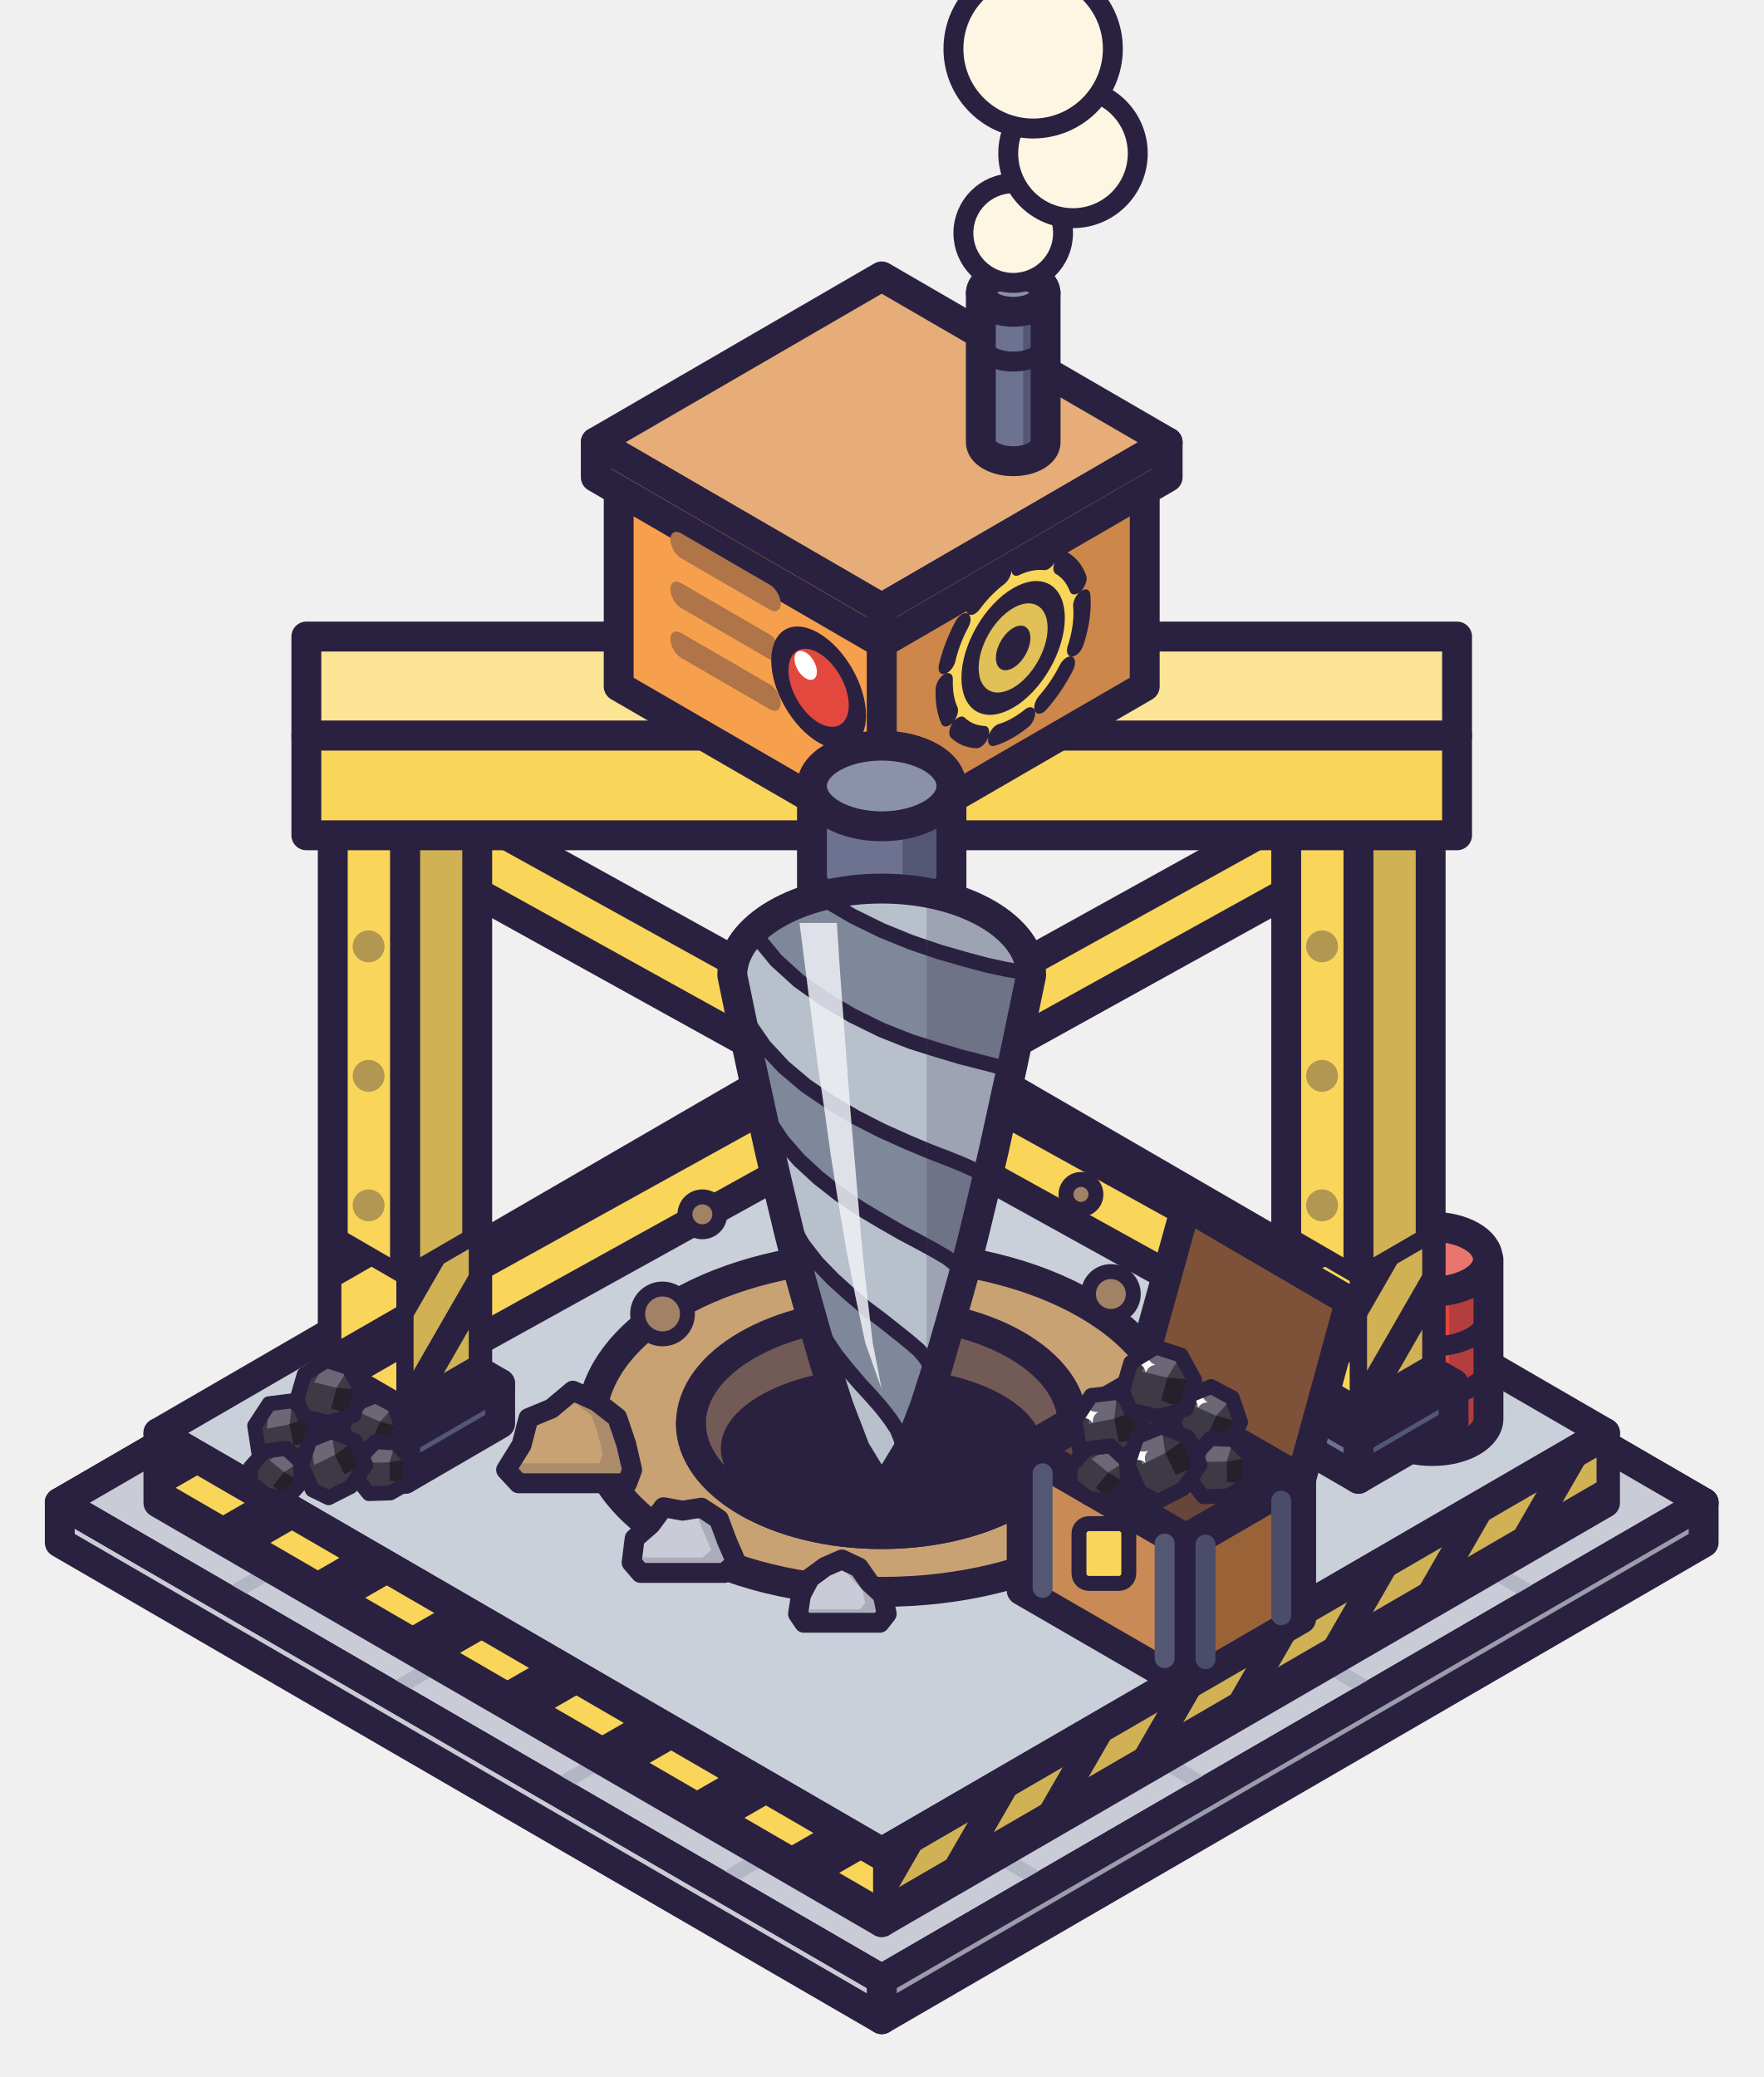
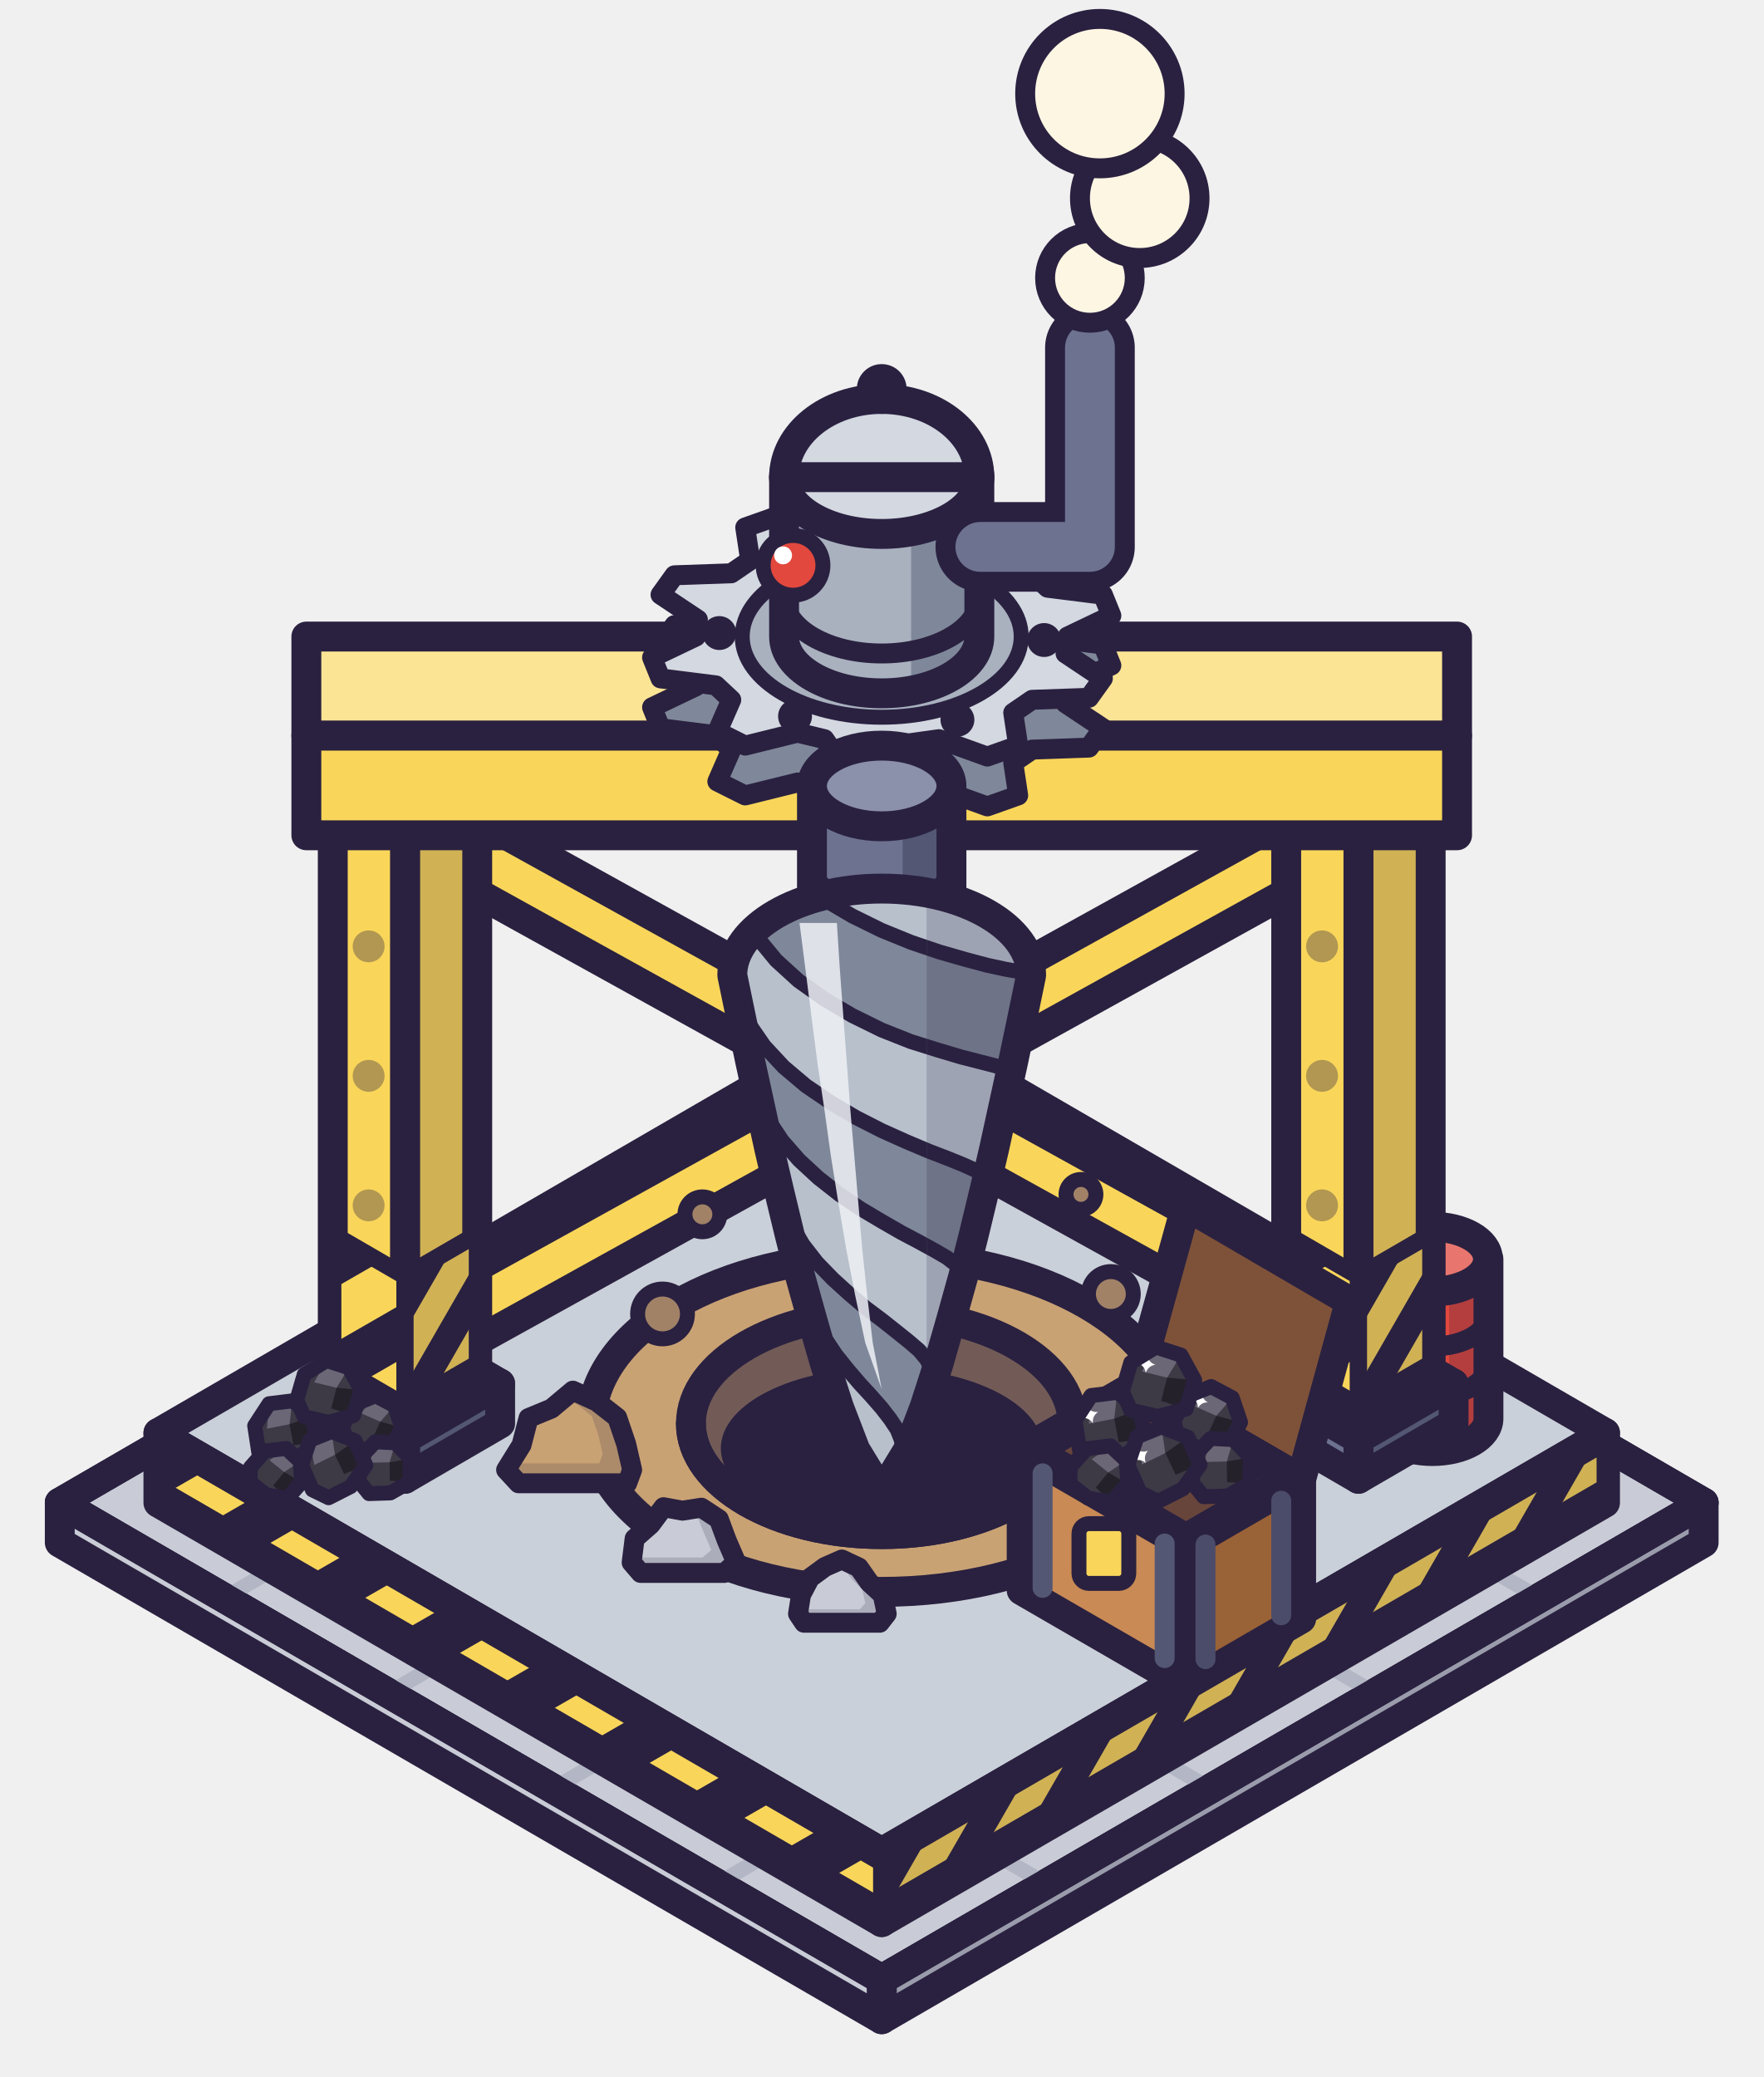
<svg xmlns="http://www.w3.org/2000/svg" width="354" height="417" viewBox="0 0 354 417" stroke-linejoin="round" stroke-linecap="round">
  <defs>
    <clipPath id="chantier1">
      <rect x="0" y="-9" width="167.9" height="9" />
    </clipPath>
    <clipPath id="chantier2">
      <rect x="0" y="-9" width="167.9" height="9" />
    </clipPath>
    <clipPath id="cyl3">
      <path d="M276.3 252.8 L276.3 284.8 A11.2 6.5 0 0 0 298.8 284.8 L298.8 252.8 Z" />
    </clipPath>
    <clipPath id="chantier4">
      <rect x="0" y="-26" width="16.8" height="26" />
    </clipPath>
    <clipPath id="chantier5">
      <rect x="0" y="-26" width="16.8" height="26" />
    </clipPath>
    <clipPath id="chantier6">
      <rect x="0" y="-26" width="16.8" height="26" />
    </clipPath>
    <clipPath id="chantier7">
      <rect x="0" y="-26" width="16.8" height="26" />
    </clipPath>
    <clipPath id="cyl8">
-       <path d="M196.9 58.8 L196.9 88.8 A6.5 3.8 0 0 0 209.9 88.8 L209.9 58.8 Z" />
+       <path d="M157.4 95.8 L157.4 127.8 A19.6 11.4 0 0 0 196.6 127.8 L196.6 95.8 Z" />
    </clipPath>
    <clipPath id="cyl9">
      <path d="M163 157.8 L163 195.8 A14 8.1 0 0 0 191 195.8 L191 157.8 Z" />
    </clipPath>
    <clipPath id="trou10">
      <path d="M-123 -314.2 L477 -314.2 L477 285.8 L215.3 285.8 A38.3 22.2 0 0 1 138.7 285.8 L-123 285.8 Z" />
    </clipPath>
    <clipPath id="meche11">
      <path d="M147,195.8 L148.8,204.5 L150.6,213.1 L152.5,221.8 L154.4,230.5 L156.4,239.1 L158.5,247.8 L160.7,256.5 L163.1,265.1 L165.6,273.8 L168.4,282.5 L171.7,291.1 L177,299.8 L177,299.8 L182.3,291.1 L185.6,282.5 L188.4,273.8 L190.9,265.1 L193.3,256.5 L195.5,247.8 L197.6,239.1 L199.6,230.5 L201.5,221.8 L203.4,213.1 L205.2,204.5 L207,195.8 A30 17.4 0 0 0 147 195.8 Z" />
    </clipPath>
    <clipPath id="ombre12">
      <rect x="186" y="168.4" width="30" height="141.4" />
    </clipPath>
  </defs>
  <polygon points="177,206 342,301.7 177,397.4 12,301.7" fill="#c9ccd6" stroke="#2a2140" stroke-width="6" />
  <polygon points="342,309.7 177,405.4 177,397.4 342,301.7" fill="#9a9cac" stroke="#2a2140" stroke-width="6" />
  <polygon points="177,405.4 12,309.7 12,301.7 177,397.4" fill="#c9ccd6" stroke="#2a2140" stroke-width="6" />
  <path d="M207.4 226.7 L47.6 319.3" stroke="#b3b7c5" stroke-width="3" fill="none" />
  <path d="M146.6 226.7 L306.4 319.3" stroke="#b3b7c5" stroke-width="3" fill="none" />
  <path d="M240.4 245.8 L80.6 338.4" stroke="#b3b7c5" stroke-width="3" fill="none" />
  <path d="M113.6 245.8 L273.4 338.4" stroke="#b3b7c5" stroke-width="3" fill="none" />
  <path d="M273.4 265 L113.6 357.6" stroke="#b3b7c5" stroke-width="3" fill="none" />
  <path d="M80.6 265 L240.4 357.6" stroke="#b3b7c5" stroke-width="3" fill="none" />
  <path d="M306.4 284.1 L146.6 376.7" stroke="#b3b7c5" stroke-width="3" fill="none" />
  <path d="M47.6 284.1 L207.4 376.7" stroke="#b3b7c5" stroke-width="3" fill="none" />
  <polygon points="177,206 342,301.7 177,397.4 12,301.7" fill="none" stroke="#2a2140" stroke-width="6" />
  <polygon points="177,203.5 322.2,287.7 177,371.9 31.8,287.7" fill="#cad0d9" stroke="#2a2140" stroke-width="6" />
  <polygon points="322.2,301.7 177,385.9 177,371.9 322.2,287.7" fill="#999dad" stroke="#2a2140" stroke-width="6" />
  <polygon points="177,385.9 31.8,301.7 31.8,287.7 177,371.9" fill="#b8c0cc" stroke="#2a2140" stroke-width="6" />
  <g transform="matrix(0.865 0.502 0 1 31.8 298.7)">
    <rect x="0" y="-9" width="167.9" height="9" fill="#f9d65a" />
    <g clip-path="url(#chantier1)">
      <path d="M-9 0 L0 -9 L11 -9 L2 0 Z" fill="#2a2140" />
      <path d="M13 0 L22 -9 L33 -9 L24 0 Z" fill="#2a2140" />
      <path d="M35 0 L44 -9 L55 -9 L46 0 Z" fill="#2a2140" />
      <path d="M57 0 L66 -9 L77 -9 L68 0 Z" fill="#2a2140" />
      <path d="M79 0 L88 -9 L99 -9 L90 0 Z" fill="#2a2140" />
      <path d="M101 0 L110 -9 L121 -9 L112 0 Z" fill="#2a2140" />
      <path d="M123 0 L132 -9 L143 -9 L134 0 Z" fill="#2a2140" />
      <path d="M145 0 L154 -9 L165 -9 L156 0 Z" fill="#2a2140" />
      <path d="M167 0 L176 -9 L187 -9 L178 0 Z" fill="#2a2140" />
    </g>
    <rect x="0" y="-9" width="167.9" height="9" fill="none" stroke="#2a2140" stroke-width="4" />
  </g>
  <g transform="matrix(0.865 -0.502 0 1 177 382.9)">
    <rect x="0" y="-9" width="167.9" height="9" fill="#d0b255" />
    <g clip-path="url(#chantier2)">
      <path d="M-9 0 L0 -9 L11 -9 L2 0 Z" fill="#2a2140" />
      <path d="M13 0 L22 -9 L33 -9 L24 0 Z" fill="#2a2140" />
      <path d="M35 0 L44 -9 L55 -9 L46 0 Z" fill="#2a2140" />
      <path d="M57 0 L66 -9 L77 -9 L68 0 Z" fill="#2a2140" />
      <path d="M79 0 L88 -9 L99 -9 L90 0 Z" fill="#2a2140" />
      <path d="M101 0 L110 -9 L121 -9 L112 0 Z" fill="#2a2140" />
      <path d="M123 0 L132 -9 L143 -9 L134 0 Z" fill="#2a2140" />
      <path d="M145 0 L154 -9 L165 -9 L156 0 Z" fill="#2a2140" />
      <path d="M167 0 L176 -9 L187 -9 L178 0 Z" fill="#2a2140" />
    </g>
    <rect x="0" y="-9" width="167.9" height="9" fill="none" stroke="#2a2140" stroke-width="4" />
  </g>
  <path d="M276.3 252.8 L276.3 284.8 A11.2 6.5 0 0 0 298.8 284.8 L298.8 252.8 Z" fill="#e2483d" />
  <rect x="290.9" y="246.3" width="11.2" height="45" fill="#b43e3e" clip-path="url(#cyl3)" />
  <path d="M276.3 273.8 A11.2 6.5 0 0 0 298.8 273.8" stroke="#2a2140" stroke-width="4" fill="none" clip-path="url(#cyl3)" />
  <path d="M276.3 263.8 A11.2 6.5 0 0 0 298.8 263.8" stroke="#2a2140" stroke-width="4" fill="none" clip-path="url(#cyl3)" />
  <path d="M276.3 252.8 L276.3 284.8 A11.2 6.5 0 0 0 298.8 284.8 L298.8 252.8 Z" fill="none" stroke="#2a2140" stroke-width="6" />
  <ellipse cx="287.5" cy="252.8" rx="11.2" ry="6.5" fill="#e9766e" stroke="#2a2140" stroke-width="6" />
  <ellipse cx="177" cy="285.8" rx="58.3" ry="33.8" fill="#c9a274" stroke="#2a2140" stroke-width="6" />
  <ellipse cx="177" cy="285.8" rx="38.3" ry="22.2" fill="#725b57" stroke="#2a2140" stroke-width="6" />
  <ellipse cx="177" cy="290.8" rx="32.3" ry="16.2" fill="#2a2140" />
  <path d="M81.3 269.8 L272.7 163.8" stroke="#2a2140" stroke-width="19" fill="none" />
  <path d="M81.3 269.8 L272.7 163.8" stroke="#f9d65a" stroke-width="7" fill="none" />
  <path d="M272.7 269.8 L81.3 163.8" stroke="#2a2140" stroke-width="19" fill="none" />
  <path d="M272.7 269.8 L81.3 163.8" stroke="#f9d65a" stroke-width="7" fill="none" />
  <polygon points="81.3,266.7 100.4,277.8 81.3,288.9 62.2,277.8" fill="#8b90ab" stroke="#2a2140" stroke-width="6" />
  <polygon points="100.4,285.8 81.3,296.9 81.3,288.9 100.4,277.8" fill="#535774" stroke="#2a2140" stroke-width="6" />
  <polygon points="81.3,296.9 62.2,285.8 62.2,277.8 81.3,288.9" fill="#6d7290" stroke="#2a2140" stroke-width="6" />
  <polygon points="81.3,149.4 95.8,157.8 81.3,166.2 66.8,157.8" fill="#fbe494" stroke="#2a2140" stroke-width="6" />
  <polygon points="95.8,277.8 81.3,286.2 81.3,166.2 95.8,157.8" fill="#d0b255" stroke="#2a2140" stroke-width="6" />
  <polygon points="81.3,286.2 66.8,277.8 66.8,157.8 81.3,166.2" fill="#f9d65a" stroke="#2a2140" stroke-width="6" />
  <g transform="matrix(0.865 0.502 0 1 66.8 273.8)">
    <rect x="0" y="-26" width="16.8" height="26" fill="#f9d65a" />
    <g clip-path="url(#chantier4)">
      <path d="M-26 0 L0 -26 L11 -26 L-15 0 Z" fill="#2a2140" />
      <path d="M-4 0 L22 -26 L33 -26 L7 0 Z" fill="#2a2140" />
    </g>
    <rect x="0" y="-26" width="16.8" height="26" fill="none" stroke="#2a2140" stroke-width="4" />
  </g>
  <g transform="matrix(0.865 -0.502 0 1 81.3 282.2)">
    <rect x="0" y="-26" width="16.8" height="26" fill="#d0b255" />
    <g clip-path="url(#chantier5)">
      <path d="M-26 0 L0 -26 L11 -26 L-15 0 Z" fill="#2a2140" />
      <path d="M-4 0 L22 -26 L33 -26 L7 0 Z" fill="#2a2140" />
    </g>
    <rect x="0" y="-26" width="16.8" height="26" fill="none" stroke="#2a2140" stroke-width="4" />
  </g>
  <circle cx="74" cy="242" r="3.2" fill="#b19751" />
  <circle cx="74" cy="216" r="3.2" fill="#b19751" />
  <circle cx="74" cy="190" r="3.2" fill="#b19751" />
  <polygon points="272.7,266.7 291.8,277.8 272.7,288.9 253.6,277.8" fill="#8b90ab" stroke="#2a2140" stroke-width="6" />
  <polygon points="291.8,285.8 272.7,296.9 272.7,288.9 291.8,277.8" fill="#535774" stroke="#2a2140" stroke-width="6" />
  <polygon points="272.7,296.9 253.6,285.8 253.6,277.8 272.7,288.9" fill="#6d7290" stroke="#2a2140" stroke-width="6" />
  <polygon points="272.7,149.4 287.2,157.8 272.7,166.2 258.2,157.8" fill="#fbe494" stroke="#2a2140" stroke-width="6" />
  <polygon points="287.2,277.8 272.7,286.2 272.7,166.2 287.2,157.8" fill="#d0b255" stroke="#2a2140" stroke-width="6" />
  <polygon points="272.7,286.2 258.2,277.8 258.2,157.8 272.7,166.2" fill="#f9d65a" stroke="#2a2140" stroke-width="6" />
  <g transform="matrix(0.865 0.502 0 1 258.2 273.8)">
    <rect x="0" y="-26" width="16.8" height="26" fill="#f9d65a" />
    <g clip-path="url(#chantier6)">
      <path d="M-26 0 L0 -26 L11 -26 L-15 0 Z" fill="#2a2140" />
      <path d="M-4 0 L22 -26 L33 -26 L7 0 Z" fill="#2a2140" />
    </g>
    <rect x="0" y="-26" width="16.8" height="26" fill="none" stroke="#2a2140" stroke-width="4" />
  </g>
  <g transform="matrix(0.865 -0.502 0 1 272.7 282.2)">
    <rect x="0" y="-26" width="16.8" height="26" fill="#d0b255" />
    <g clip-path="url(#chantier7)">
      <path d="M-26 0 L0 -26 L11 -26 L-15 0 Z" fill="#2a2140" />
      <path d="M-4 0 L22 -26 L33 -26 L7 0 Z" fill="#2a2140" />
    </g>
    <rect x="0" y="-26" width="16.8" height="26" fill="none" stroke="#2a2140" stroke-width="4" />
  </g>
  <circle cx="265.4" cy="242" r="3.2" fill="#b19751" />
  <circle cx="265.4" cy="216" r="3.2" fill="#b19751" />
  <circle cx="265.4" cy="190" r="3.2" fill="#b19751" />
  <polygon points="61.5,127.8 292.5,127.8 292.5,147.7 61.5,147.7" fill="#fbe494" stroke="#2a2140" stroke-width="6" />
  <polygon points="292.5,167.7 61.5,167.7 61.5,147.7 292.5,147.7" fill="#f9d65a" stroke="#2a2140" stroke-width="6" />
-   <polygon points="177,65.2 229.8,95.8 177,126.4 124.2,95.8" fill="#f8b87a" stroke="#2a2140" stroke-width="6" />
-   <polygon points="229.8,137.8 177,168.4 177,126.4 229.8,95.8" fill="#cd874a" stroke="#2a2140" stroke-width="6" />
-   <polygon points="177,168.4 124.2,137.8 124.2,95.8 177,126.4" fill="#f6a04d" stroke="#2a2140" stroke-width="6" />
-   <polygon points="177,55.5 234.4,88.8 177,122.1 119.6,88.8" fill="#e6ad78" stroke="#2a2140" stroke-width="6" />
-   <polygon points="234.4,95.8 177,129.1 177,122.1 234.4,88.8" fill="#b57749" stroke="#2a2140" stroke-width="6" />
-   <polygon points="177,129.1 119.6,95.8 119.6,88.8 177,122.1" fill="#de914b" stroke="#2a2140" stroke-width="6" />
-   <g transform="matrix(0.865 0.502 0 1 124.2 137.8)">
-     <rect x="12" y="-18" width="25.6" height="5" rx="2.5" fill="#af7448" />
-     <rect x="12" y="-28" width="25.6" height="5" rx="2.5" fill="#af7448" />
-     <rect x="12" y="-38" width="25.6" height="5" rx="2.5" fill="#af7448" />
-     <circle cx="46.4" cy="-23" r="9" fill="#e2483d" stroke="#2a2140" stroke-width="4" />
-     <circle cx="43.4" cy="-26" r="2.6" fill="#ffffff" />
-   </g>
-   <g transform="matrix(0.865 -0.502 0 1 177 168.4)">
-     <circle cx="30.5" cy="-23" r="16" fill="#f9d65a" stroke="#2a2140" stroke-width="4" stroke-dasharray="7 4" />
-     <circle cx="30.5" cy="-23" r="10" fill="#e0c057" stroke="#2a2140" stroke-width="4" />
-     <circle cx="30.5" cy="-23" r="4" fill="#2a2140" />
-   </g>
-   <path d="M196.9 58.8 L196.9 88.8 A6.5 3.8 0 0 0 209.9 88.8 L209.9 58.8 Z" fill="#6d7290" />
-   <rect x="205.4" y="55" width="6.5" height="37.6" fill="#535774" clip-path="url(#cyl8)" />
-   <path d="M196.9 68.8 A6.5 3.8 0 0 0 209.9 68.8" stroke="#2a2140" stroke-width="4" fill="none" clip-path="url(#cyl8)" />
-   <path d="M196.9 58.8 L196.9 88.8 A6.5 3.8 0 0 0 209.9 88.8 L209.9 58.8 Z" fill="none" stroke="#2a2140" stroke-width="6" />
-   <ellipse cx="203.4" cy="58.8" rx="6.5" ry="3.8" fill="#8b90ab" stroke="#2a2140" stroke-width="6" />
-   <circle cx="203.4" cy="46.8" r="10" fill="#fdf6e3" stroke="#2a2140" stroke-width="4" />
-   <circle cx="215.4" cy="30.8" r="13" fill="#fdf6e3" stroke="#2a2140" stroke-width="4" />
-   <circle cx="207.4" cy="9.8" r="16" fill="#fdf6e3" stroke="#2a2140" stroke-width="4" />
+   <polygon points="203.4,153.1 204.4,159.7 198.2,161.9 188.5,158.4 182.8,159.2 177,164.9 169.7,164.5 165.5,158.4 160.1,157.1 149.6,159.7 144,156.9 146.8,150.5 143.7,147.6 132.6,146.2 130.9,142 139.7,137.8 140.1,134.4 132.6,129.4 135.4,125.5 146.8,125.1 150.6,122.5 149.6,115.9 155.8,113.7 165.5,117.2 171.2,116.4 177,110.7 184.3,111.1 188.5,117.2 193.9,118.5 204.4,115.9 210,118.6 207.2,125.1 210.3,128 221.4,129.4 223.1,133.6 214.3,137.8 213.9,141.2 221.4,146.2 218.6,150.1 207.2,150.5" fill="#7f889a" stroke="#2a2140" stroke-width="4" />
+   <polygon points="203.4,143.1 204.4,149.7 198.2,151.9 188.5,148.4 182.8,149.2 177,154.9 169.7,154.5 165.5,148.4 160.1,147.1 149.6,149.7 144,146.9 146.8,140.5 143.7,137.6 132.6,136.2 130.9,132 139.7,127.8 140.1,124.4 132.6,119.4 135.4,115.5 146.8,115.1 150.6,112.5 149.6,105.9 155.8,103.7 165.5,107.2 171.2,106.4 177,100.7 184.3,101.1 188.5,107.2 193.9,108.5 204.4,105.9 210,108.6 207.2,115.1 210.3,118 221.4,119.4 223.1,123.6 214.3,127.8 213.9,131.2 221.4,136.2 218.6,140.1 207.2,140.5" fill="#d3d8e1" stroke="#2a2140" stroke-width="4" />
+   <ellipse cx="177" cy="127.8" rx="28" ry="16.2" fill="#a9b1bf" stroke="#2a2140" stroke-width="3" />
+   <circle cx="192.2" cy="144.5" r="3.4" fill="#2a2140" />
+   <circle cx="159.6" cy="143.8" r="3.4" fill="#2a2140" />
+   <circle cx="144.4" cy="127.1" r="3.4" fill="#2a2140" />
+   <circle cx="161.8" cy="111" r="3.4" fill="#2a2140" />
+   <circle cx="194.4" cy="111.8" r="3.4" fill="#2a2140" />
+   <circle cx="209.6" cy="128.5" r="3.4" fill="#2a2140" />
+   <path d="M157.4 95.8 L157.4 127.8 A19.6 11.4 0 0 0 196.6 127.8 L196.6 95.8 Z" fill="#a9b1bf" />
+   <rect x="182.9" y="84.4" width="19.6" height="54.7" fill="#7f889a" clip-path="url(#cyl8)" />
+   <path d="M157.4 119.8 A19.6 11.4 0 0 0 196.6 119.8" stroke="#2a2140" stroke-width="4" fill="none" clip-path="url(#cyl8)" />
+   <path d="M157.4 95.8 L157.4 127.8 A19.6 11.4 0 0 0 196.6 127.8 L196.6 95.8 Z" fill="none" stroke="#2a2140" stroke-width="6" />
+   <ellipse cx="177" cy="95.8" rx="19.6" ry="11.4" fill="#d3d8e1" stroke="#2a2140" stroke-width="6" />
+   <path d="M157.4 95.8 A19.6 15.7 0 0 1 196.6 95.8 Z" fill="#d3d8e1" stroke="#2a2140" stroke-width="6" />
+   <circle cx="177" cy="78.1" r="5" fill="#2a2140" />
+   <circle cx="159.2" cy="113.5" r="6" fill="#e2483d" stroke="#2a2140" stroke-width="3" />
+   <circle cx="157.2" cy="111.5" r="1.8" fill="#ffffff" />
+   <path d="M196.8 109.8 L218.8 109.8 L218.8 69.8" stroke="#2a2140" stroke-width="18" fill="none" />
+   <path d="M196.8 109.8 L218.8 109.8 L218.8 69.8" stroke="#6d7290" stroke-width="10" fill="none" />
+   <circle cx="218.8" cy="55.8" r="9" fill="#fdf6e3" stroke="#2a2140" stroke-width="4" />
+   <circle cx="228.8" cy="39.8" r="12" fill="#fdf6e3" stroke="#2a2140" stroke-width="4" />
+   <circle cx="220.8" cy="18.8" r="15" fill="#fdf6e3" stroke="#2a2140" stroke-width="4" />
  <path d="M163 157.8 L163 195.8 A14 8.1 0 0 0 191 195.8 L191 157.8 Z" fill="#6d7290" />
  <rect x="181.2" y="149.7" width="14" height="54.2" fill="#535774" clip-path="url(#cyl9)" />
  <path d="M163 181.8 A14 8.1 0 0 0 191 181.8" stroke="#2a2140" stroke-width="4" fill="none" clip-path="url(#cyl9)" />
  <path d="M163 173.8 A14 8.1 0 0 0 191 173.8" stroke="#2a2140" stroke-width="4" fill="none" clip-path="url(#cyl9)" />
  <path d="M163 157.8 L163 195.8 A14 8.1 0 0 0 191 195.8 L191 157.8 Z" fill="none" stroke="#2a2140" stroke-width="6" />
  <ellipse cx="177" cy="157.8" rx="14" ry="8.1" fill="#8b90ab" stroke="#2a2140" stroke-width="6" />
  <g clip-path="url(#trou10)">
    <g clip-path="url(#meche11)">
      <rect x="143" y="174.4" width="68" height="129.4" fill="#b8c0cc" />
      <polygon points="147,111.8 147.6,116.8 149.3,121.6 152.1,126.3 155.8,130.8 160.3,134.9 165.5,138.6 171.1,141.9 177,144.8 182.9,147.2 188.5,149.1 193.7,150.6 198.2,151.8 201.9,152.6 204.7,153.1 206.4,153.5 207,153.8 207,173.8 206.4,173.5 204.7,173.1 201.9,172.6 198.2,171.8 193.7,170.6 188.5,169.1 182.9,167.2 177,164.8 171.1,161.9 165.5,158.6 160.3,154.9 155.8,150.8 152.1,146.3 149.3,141.6 147.6,136.8 147,131.8" fill="#7f889a" />
      <polyline points="147,111.8 147.6,116.8 149.3,121.6 152.1,126.3 155.8,130.8 160.3,134.9 165.5,138.6 171.1,141.9 177,144.8 182.9,147.2 188.5,149.1 193.7,150.6 198.2,151.8 201.9,152.6 204.7,153.1 206.4,153.5 207,153.8" fill="none" stroke="#2a2140" stroke-width="3" />
      <polyline points="147,131.8 147.6,136.8 149.3,141.6 152.1,146.3 155.8,150.8 160.3,154.9 165.5,158.6 171.1,161.9 177,164.8 182.9,167.2 188.5,169.1 193.7,170.6 198.2,171.8 201.9,172.6 204.7,173.1 206.4,173.5 207,173.8" fill="none" stroke="#2a2140" stroke-width="3" />
      <polygon points="147,153.8 147.6,158.8 149.3,163.6 152.1,168.3 155.8,172.8 160.3,176.9 165.5,180.6 171.1,183.9 177,186.8 182.9,189.2 188.5,191.1 193.7,192.6 198.2,193.8 201.9,194.6 204.7,195.1 206.4,195.5 207,195.8 202.8,215.8 202.9,215.2 201.9,214.7 199.9,214 196.8,213.2 192.9,212.2 188.2,210.8 182.8,209.1 177,206.8 171.1,203.9 165.5,200.6 160.3,196.9 155.8,192.8 152.1,188.3 149.3,183.6 147.6,178.8 147,173.8" fill="#7f889a" />
      <polyline points="147,153.8 147.6,158.8 149.3,163.6 152.1,168.3 155.8,172.8 160.3,176.9 165.5,180.6 171.1,183.9 177,186.8 182.9,189.2 188.5,191.1 193.7,192.6 198.2,193.8 201.9,194.6 204.7,195.1 206.4,195.5 207,195.8" fill="none" stroke="#2a2140" stroke-width="3" />
      <polyline points="147,173.8 147.6,178.8 149.3,183.6 152.1,188.3 155.8,192.8 160.3,196.9 165.5,200.6 171.1,203.9 177,206.8 182.8,209.1 188.2,210.8 192.9,212.2 196.8,213.2 199.9,214 201.9,214.7 202.9,215.2 202.8,215.8" fill="none" stroke="#2a2140" stroke-width="3" />
      <polygon points="147,195.8 148.1,200.7 150.3,205.5 153.4,210 157.3,214.2 161.8,218 166.8,221.4 171.9,224.4 177,227 181.9,229.2 186.4,231.1 190.3,232.6 193.5,233.9 195.9,235 197.4,235.9 198.1,236.8 197.9,237.8 192.9,257.8 193.3,256.5 193,255.2 191.9,253.9 190.1,252.5 187.7,251.1 184.6,249.4 181,247.5 177,245.2 172.8,242.7 168.5,239.8 164.3,236.5 160.4,232.9 157,229 154.2,224.8 152.2,220.4 151.2,215.8" fill="#7f889a" />
      <polyline points="147,195.8 148.1,200.7 150.3,205.5 153.4,210 157.3,214.2 161.8,218 166.8,221.4 171.9,224.4 177,227 181.9,229.2 186.4,231.1 190.3,232.6 193.5,233.9 195.9,235 197.4,235.9 198.1,236.8 197.9,237.8" fill="none" stroke="#2a2140" stroke-width="3" />
      <polyline points="151.2,215.8 152.2,220.4 154.2,224.8 157,229 160.4,232.9 164.3,236.5 168.5,239.8 172.8,242.7 177,245.2 181,247.5 184.6,249.4 187.7,251.1 190.1,252.5 191.9,253.9 193,255.2 193.3,256.5 192.9,257.8" fill="none" stroke="#2a2140" stroke-width="3" />
      <polygon points="156.1,237.8 157.1,242 158.9,246 161.2,249.9 164,253.5 167.2,256.8 170.5,259.8 173.8,262.6 177,265 179.9,267.3 182.4,269.3 184.5,271.1 186,272.9 186.9,274.6 187.3,276.2 187.1,278 186.5,279.8 177,299.8 179.2,297.3 180.4,295.1 181.1,293 181.3,291 180.9,289 180.1,287 178.7,284.9 177,282.7 174.9,280.3 172.6,277.8 170.2,275 167.8,272 165.6,268.7 163.6,265.3 162.1,261.6 161.1,257.8" fill="#7f889a" />
      <polyline points="156.1,237.8 157.1,242 158.9,246 161.2,249.9 164,253.5 167.2,256.8 170.5,259.8 173.8,262.6 177,265 179.9,267.3 182.4,269.3 184.5,271.1 186,272.9 186.9,274.6 187.3,276.2 187.1,278 186.5,279.8" fill="none" stroke="#2a2140" stroke-width="3" />
      <polyline points="161.1,257.8 162.1,261.6 163.6,265.3 165.6,268.7 167.8,272 170.2,275 172.6,277.8 174.9,280.3 177,282.7 178.7,284.9 180.1,287 180.9,289 181.3,291 181.1,293 180.4,295.1 179.2,297.3 177,299.8" fill="none" stroke="#2a2140" stroke-width="3" />
      <polygon points="167.5,279.8 168.6,283.1 169.9,286.2 171.5,289.1 173,291.9 174.5,294.4 175.8,296.7 176.7,298.8 177,300.8 177,303.4 177,306 177,308.7 177,311.3 177,313.9 177,316.5 177,319.2 177,321.8 177,341.8 177,339.2 177,336.5 177,333.9 177,331.3 177,328.7 177,326 177,323.4 177,320.8 177,318.2 177,315.5 177,312.9 177,310.3 177,307.7 177,305 177,302.4 177,299.8" fill="#7f889a" />
      <polyline points="167.5,279.8 168.6,283.1 169.9,286.2 171.5,289.1 173,291.9 174.5,294.4 175.8,296.7 176.7,298.8 177,300.8 177,303.4 177,306 177,308.7 177,311.3 177,313.9 177,316.5 177,319.2 177,321.8" fill="none" stroke="#2a2140" stroke-width="3" />
      <polyline points="177,299.8 177,302.4 177,305 177,307.7 177,310.3 177,312.9 177,315.5 177,318.2 177,320.8 177,323.4 177,326 177,328.7 177,331.3 177,333.9 177,336.5 177,339.2 177,341.8" fill="none" stroke="#2a2140" stroke-width="3" />
      <polygon points="160.5,185.3 161.7,194.7 162.9,204.1 164.1,213.4 165.5,222.8 166.8,232.1 168.3,241.5 169.9,250.9 171.7,260.2 173.7,269.6 177,278.9 177,278.9 175.2,269.6 174.1,260.2 173.1,250.9 172.3,241.5 171.5,232.1 170.7,222.8 170,213.4 169.3,204.1 168.6,194.7 168,185.3" fill="#eef1f6" opacity="0.85" />
      <g clip-path="url(#ombre12)">
        <rect x="143" y="174.4" width="68" height="129.4" fill="#9ea3b3" />
        <polygon points="147,111.8 147.6,116.8 149.3,121.6 152.1,126.3 155.8,130.8 160.3,134.9 165.5,138.6 171.1,141.9 177,144.8 182.9,147.2 188.5,149.1 193.7,150.6 198.2,151.8 201.9,152.6 204.7,153.1 206.4,153.5 207,153.8 207,173.8 206.4,173.5 204.7,173.1 201.9,172.6 198.2,171.8 193.7,170.6 188.5,169.1 182.9,167.2 177,164.8 171.1,161.9 165.5,158.6 160.3,154.9 155.8,150.8 152.1,146.3 149.3,141.6 147.6,136.8 147,131.8" fill="#6e7388" />
        <polyline points="147,111.8 147.6,116.8 149.3,121.6 152.1,126.3 155.8,130.8 160.3,134.9 165.5,138.6 171.1,141.9 177,144.8 182.9,147.2 188.5,149.1 193.7,150.6 198.2,151.8 201.9,152.6 204.7,153.1 206.4,153.5 207,153.8" fill="none" stroke="#2a2140" stroke-width="3" />
        <polyline points="147,131.8 147.6,136.8 149.3,141.6 152.1,146.3 155.8,150.8 160.3,154.9 165.5,158.6 171.1,161.9 177,164.8 182.9,167.2 188.5,169.1 193.7,170.6 198.2,171.8 201.9,172.6 204.7,173.1 206.4,173.5 207,173.8" fill="none" stroke="#2a2140" stroke-width="3" />
        <polygon points="147,153.8 147.6,158.8 149.3,163.6 152.1,168.3 155.8,172.8 160.3,176.9 165.5,180.6 171.1,183.9 177,186.8 182.9,189.2 188.5,191.1 193.7,192.6 198.2,193.8 201.9,194.6 204.7,195.1 206.4,195.5 207,195.8 202.8,215.8 202.9,215.2 201.9,214.7 199.9,214 196.8,213.2 192.9,212.2 188.2,210.8 182.8,209.1 177,206.8 171.1,203.9 165.5,200.6 160.3,196.9 155.8,192.8 152.1,188.3 149.3,183.6 147.6,178.8 147,173.8" fill="#6e7388" />
        <polyline points="147,153.8 147.6,158.8 149.3,163.6 152.1,168.3 155.8,172.8 160.3,176.9 165.5,180.6 171.1,183.9 177,186.8 182.9,189.2 188.5,191.1 193.7,192.6 198.2,193.8 201.9,194.6 204.7,195.1 206.4,195.5 207,195.8" fill="none" stroke="#2a2140" stroke-width="3" />
        <polyline points="147,173.8 147.6,178.8 149.3,183.6 152.1,188.3 155.8,192.8 160.3,196.9 165.5,200.6 171.1,203.9 177,206.8 182.8,209.1 188.2,210.8 192.9,212.2 196.8,213.2 199.9,214 201.9,214.7 202.9,215.2 202.8,215.8" fill="none" stroke="#2a2140" stroke-width="3" />
        <polygon points="147,195.8 148.1,200.7 150.3,205.5 153.4,210 157.3,214.2 161.8,218 166.8,221.4 171.9,224.4 177,227 181.9,229.2 186.4,231.1 190.3,232.6 193.5,233.9 195.9,235 197.4,235.9 198.1,236.8 197.9,237.8 192.9,257.8 193.3,256.5 193,255.2 191.9,253.9 190.1,252.5 187.7,251.1 184.6,249.4 181,247.5 177,245.2 172.8,242.7 168.5,239.8 164.3,236.5 160.4,232.9 157,229 154.2,224.8 152.2,220.4 151.2,215.8" fill="#6e7388" />
        <polyline points="147,195.8 148.1,200.7 150.3,205.5 153.4,210 157.3,214.2 161.8,218 166.8,221.4 171.9,224.4 177,227 181.9,229.2 186.4,231.1 190.3,232.6 193.5,233.9 195.9,235 197.4,235.9 198.1,236.8 197.9,237.8" fill="none" stroke="#2a2140" stroke-width="3" />
        <polyline points="151.2,215.8 152.2,220.4 154.2,224.8 157,229 160.4,232.9 164.3,236.5 168.5,239.8 172.8,242.7 177,245.2 181,247.5 184.6,249.4 187.7,251.1 190.1,252.5 191.9,253.9 193,255.2 193.3,256.5 192.9,257.8" fill="none" stroke="#2a2140" stroke-width="3" />
        <polygon points="156.1,237.8 157.1,242 158.9,246 161.2,249.9 164,253.5 167.2,256.8 170.5,259.8 173.8,262.6 177,265 179.9,267.3 182.4,269.3 184.5,271.1 186,272.9 186.9,274.6 187.3,276.2 187.1,278 186.5,279.8 177,299.8 179.2,297.3 180.4,295.1 181.1,293 181.3,291 180.9,289 180.1,287 178.7,284.9 177,282.7 174.9,280.3 172.6,277.8 170.2,275 167.8,272 165.6,268.7 163.6,265.3 162.1,261.6 161.1,257.8" fill="#6e7388" />
        <polyline points="156.1,237.8 157.1,242 158.9,246 161.2,249.9 164,253.5 167.2,256.8 170.5,259.8 173.8,262.6 177,265 179.9,267.3 182.4,269.3 184.5,271.1 186,272.9 186.9,274.6 187.3,276.2 187.1,278 186.5,279.8" fill="none" stroke="#2a2140" stroke-width="3" />
        <polyline points="161.1,257.8 162.1,261.6 163.6,265.3 165.6,268.7 167.8,272 170.2,275 172.6,277.8 174.9,280.3 177,282.7 178.7,284.9 180.1,287 180.9,289 181.3,291 181.1,293 180.4,295.1 179.2,297.3 177,299.8" fill="none" stroke="#2a2140" stroke-width="3" />
        <polygon points="167.5,279.8 168.6,283.1 169.9,286.2 171.5,289.1 173,291.9 174.5,294.4 175.8,296.7 176.7,298.8 177,300.8 177,303.4 177,306 177,308.7 177,311.3 177,313.9 177,316.5 177,319.2 177,321.8 177,341.8 177,339.2 177,336.5 177,333.9 177,331.3 177,328.7 177,326 177,323.4 177,320.8 177,318.2 177,315.5 177,312.9 177,310.3 177,307.7 177,305 177,302.4 177,299.8" fill="#6e7388" />
        <polyline points="167.5,279.8 168.6,283.1 169.9,286.2 171.5,289.1 173,291.9 174.5,294.4 175.8,296.7 176.7,298.8 177,300.8 177,303.4 177,306 177,308.7 177,311.3 177,313.9 177,316.5 177,319.2 177,321.8" fill="none" stroke="#2a2140" stroke-width="3" />
        <polyline points="177,299.8 177,302.4 177,305 177,307.7 177,310.3 177,312.9 177,315.5 177,318.2 177,320.8 177,323.4 177,326 177,328.7 177,331.3 177,333.9 177,336.5 177,339.2 177,341.8" fill="none" stroke="#2a2140" stroke-width="3" />
      </g>
    </g>
    <path d="M147,195.8 L148.8,204.5 L150.6,213.1 L152.5,221.8 L154.4,230.5 L156.4,239.1 L158.5,247.8 L160.7,256.5 L163.1,265.1 L165.6,273.8 L168.4,282.5 L171.7,291.1 L177,299.8 L177,299.8 L182.3,291.1 L185.6,282.5 L188.4,273.8 L190.9,265.1 L193.3,256.5 L195.5,247.8 L197.6,239.1 L199.6,230.5 L201.5,221.8 L203.4,213.1 L205.2,204.5 L207,195.8 A30 17.4 0 0 0 147 195.8 Z" fill="none" stroke="#2a2140" stroke-width="6" />
  </g>
  <path d="M138.7 285.8 A38.3 22.2 0 0 0 215.3 285.8" fill="none" stroke="#2a2140" stroke-width="6" />
  <polygon points="101.6,295.1 104.7,290.1 106.1,284.7 110.7,282.8 115,279.2 119.8,281.4 123.9,284.6 125.7,289.9 126.9,295.1 125.9,297.8 104.1,297.8" fill="#ac8b6b" />
  <polygon points="102.8,291.9 105,288.3 106,284.4 109.3,283 112.4,280.4 115.9,282 118.8,284.3 120.1,288.1 121,291.9 120.3,293.8 104.5,293.8" fill="#c9a274" />
  <polygon points="101.6,295.1 104.7,290.1 106.1,284.7 110.7,282.8 115,279.2 119.8,281.4 123.9,284.6 125.7,289.9 126.9,295.1 125.9,297.8 104.1,297.8" fill="none" stroke="#2a2140" stroke-width="4" />
  <polygon points="126.8,313.7 127.4,308.9 130.6,306.1 133.2,302.6 137,303.3 140.8,302.7 144.3,305 145.9,309.3 147.8,313.7 145.4,315.8 128.6,315.8" fill="#acadbb" />
  <polygon points="127.6,311.2 128.1,307.8 130.4,305.7 132.2,303.2 135,303.7 137.7,303.3 140.2,305 141.4,308 142.8,311.2 141,312.7 129,312.7" fill="#c9ccd6" />
  <polygon points="126.8,313.7 127.4,308.9 130.6,306.1 133.2,302.6 137,303.3 140.8,302.7 144.3,305 145.9,309.3 147.8,313.7 145.4,315.8 128.6,315.8" fill="none" stroke="#2a2140" stroke-width="4" />
  <polygon points="221.9,299.1 222.6,294 222.9,287.2 227.9,284.6 233,284.1 237.7,285.6 241.9,288.6 243.9,293.8 245.8,299.1 243.9,301.8 222.1,301.8" fill="#ac8b6b" />
  <polygon points="222.4,295.9 222.9,292.2 223.2,287.4 226.7,285.5 230.4,285.1 233.8,286.2 236.8,288.4 238.3,292 239.7,295.9 238.3,297.8 222.5,297.8" fill="#c9a274" />
  <polygon points="221.9,299.1 222.6,294 222.9,287.2 227.9,284.6 233,284.1 237.7,285.6 241.9,288.6 243.9,293.8 245.8,299.1 243.9,301.8 222.1,301.8" fill="none" stroke="#2a2140" stroke-width="4" />
  <polygon points="160.2,324 160.8,320.2 162.6,316.8 165.6,314.6 169,313.1 172.4,314.7 174.5,317.7 177.2,320.2 178,324 176.6,325.8 161.4,325.8" fill="#acadbb" />
  <polygon points="160.9,321.9 161.3,319.1 162.6,316.6 164.7,315.1 167.2,314 169.6,315.2 171.2,317.3 173.1,319.1 173.7,321.9 172.6,323.1 161.8,323.1" fill="#c9ccd6" />
  <polygon points="160.2,324 160.8,320.2 162.6,316.8 165.6,314.6 169,313.1 172.4,314.7 174.5,317.7 177.2,320.2 178,324 176.6,325.8 161.4,325.8" fill="none" stroke="#2a2140" stroke-width="4" />
  <circle cx="133" cy="263.8" r="5" fill="#a18267" stroke="#2a2140" stroke-width="3" />
  <circle cx="141" cy="243.8" r="3.5" fill="#a18267" stroke="#2a2140" stroke-width="3" />
  <circle cx="223" cy="259.8" r="4.5" fill="#a18267" stroke="#2a2140" stroke-width="3" />
  <circle cx="217" cy="239.8" r="3" fill="#a18267" stroke="#2a2140" stroke-width="3" />
  <polygon points="228.2,277.9 261.2,297 271,261.3 238.1,242.1" fill="#7e5239" stroke="#2a2140" stroke-width="6" />
  <polygon points="228.2,277.9 261.2,297 238.1,310.4 205.1,291.3" fill="#d7a780" stroke="#2a2140" stroke-width="6" />
  <polygon points="261.2,325 238.1,338.4 238.1,310.4 261.2,297" fill="#9a6237" stroke="#2a2140" stroke-width="6" />
  <polygon points="238.1,338.4 205.1,319.3 205.1,291.3 238.1,310.4" fill="#c98a55" stroke="#2a2140" stroke-width="6" />
  <polygon points="228.2,280.6 256.5,297 238.1,307.7 209.7,291.3" fill="#68453b" stroke="#2a2140" stroke-width="4" />
  <path d="M209.3 318.8 L209.3 295.8" stroke="#535774" stroke-width="4" fill="none" />
  <path d="M233.8 332.9 L233.8 309.9" stroke="#535774" stroke-width="4" fill="none" />
  <path d="M257.2 324.3 L257.2 301.3" stroke="#4b4c6a" stroke-width="4" fill="none" />
  <path d="M242 333.1 L242 310.1" stroke="#4b4c6a" stroke-width="4" fill="none" />
  <rect x="216.6" y="305.9" width="10" height="12" rx="2" fill="#f9d65a" stroke="#2a2140" stroke-width="3" />
  <g transform="translate(222.3 286.8) rotate(-20) scale(0.198) translate(-50 -55)">
    <polygon points="16,66 22,36 46,18 72,24 88,48 82,78 54,88 26,84" fill="#3d3a46" />
    <polygon points="46,18 72,24 60,48 34,44" fill="#6b6776" />
    <polygon points="60,48 88,48 82,78 56,72" fill="#24212b" />
    <path d="M38 27 Q39.8 34.2 47 36 Q39.8 37.8 38 45 Q36.2 37.8 29 36 Q36.2 34.2 38 27 Z" fill="#ffffff" />
    <polygon points="16,66 22,36 46,18 72,24 88,48 82,78 54,88 26,84" fill="none" stroke="#2a2140" stroke-width="15.2" />
  </g>
  <g transform="translate(242.1 285) rotate(15) scale(0.18) translate(-50 -55)">
    <polygon points="16,66 22,36 46,18 72,24 88,48 82,78 54,88 26,84" fill="#3d3a46" />
    <polygon points="46,18 72,24 60,48 34,44" fill="#6b6776" />
    <polygon points="60,48 88,48 82,78 56,72" fill="#24212b" />
    <path d="M38 27 Q39.8 34.2 47 36 Q39.8 37.8 38 45 Q36.2 37.8 29 36 Q36.2 34.2 38 27 Z" fill="#ffffff" />
    <polygon points="16,66 22,36 46,18 72,24 88,48 82,78 54,88 26,84" fill="none" stroke="#2a2140" stroke-width="16.7" />
  </g>
  <g transform="translate(232.2 277.8) rotate(5) scale(0.198) translate(-50 -55)">
    <polygon points="16,66 22,36 46,18 72,24 88,48 82,78 54,88 26,84" fill="#3d3a46" />
    <polygon points="46,18 72,24 60,48 34,44" fill="#6b6776" />
    <polygon points="60,48 88,48 82,78 56,72" fill="#24212b" />
    <path d="M38 27 Q39.8 34.2 47 36 Q39.8 37.8 38 45 Q36.2 37.8 29 36 Q36.2 34.2 38 27 Z" fill="#ffffff" />
    <polygon points="16,66 22,36 46,18 72,24 88,48 82,78 54,88 26,84" fill="none" stroke="#2a2140" stroke-width="15.2" />
  </g>
  <g transform="translate(220.5 295.8) rotate(30) scale(0.162) translate(-50 -55)">
    <polygon points="16,66 22,36 46,18 72,24 88,48 82,78 54,88 26,84" fill="#3d3a46" />
    <polygon points="46,18 72,24 60,48 34,44" fill="#6b6776" />
    <polygon points="60,48 88,48 82,78 56,72" fill="#24212b" />
    <polygon points="16,66 22,36 46,18 72,24 88,48 82,78 54,88 26,84" fill="none" stroke="#2a2140" stroke-width="18.5" />
  </g>
  <g transform="translate(244.8 294.9) rotate(-10) scale(0.171) translate(-50 -55)">
    <polygon points="16,66 22,36 46,18 72,24 88,48 82,78 54,88 26,84" fill="#3d3a46" />
    <polygon points="46,18 72,24 60,48 34,44" fill="#6b6776" />
    <polygon points="60,48 88,48 82,78 56,72" fill="#24212b" />
    <polygon points="16,66 22,36 46,18 72,24 88,48 82,78 54,88 26,84" fill="none" stroke="#2a2140" stroke-width="17.5" />
  </g>
  <g transform="translate(233.1 294) rotate(-35) scale(0.198) translate(-50 -55)">
    <polygon points="16,66 22,36 46,18 72,24 88,48 82,78 54,88 26,84" fill="#3d3a46" />
    <polygon points="46,18 72,24 60,48 34,44" fill="#6b6776" />
    <polygon points="60,48 88,48 82,78 56,72" fill="#24212b" />
    <path d="M38 27 Q39.8 34.2 47 36 Q39.8 37.8 38 45 Q36.2 37.8 29 36 Q36.2 34.2 38 27 Z" fill="#ffffff" />
    <polygon points="16,66 22,36 46,18 72,24 88,48 82,78 54,88 26,84" fill="none" stroke="#2a2140" stroke-width="15.2" />
  </g>
  <g transform="translate(56.9 287.7) rotate(-20) scale(0.176) translate(-50 -55)">
    <polygon points="16,66 22,36 46,18 72,24 88,48 82,78 54,88 26,84" fill="#3d3a46" />
    <polygon points="46,18 72,24 60,48 34,44" fill="#6b6776" />
    <polygon points="60,48 88,48 82,78 56,72" fill="#24212b" />
    <polygon points="16,66 22,36 46,18 72,24 88,48 82,78 54,88 26,84" fill="none" stroke="#2a2140" stroke-width="17" />
  </g>
  <g transform="translate(74.5 286.1) rotate(15) scale(0.16) translate(-50 -55)">
    <polygon points="16,66 22,36 46,18 72,24 88,48 82,78 54,88 26,84" fill="#3d3a46" />
    <polygon points="46,18 72,24 60,48 34,44" fill="#6b6776" />
    <polygon points="60,48 88,48 82,78 56,72" fill="#24212b" />
    <polygon points="16,66 22,36 46,18 72,24 88,48 82,78 54,88 26,84" fill="none" stroke="#2a2140" stroke-width="18.8" />
  </g>
  <g transform="translate(65.7 279.7) rotate(5) scale(0.176) translate(-50 -55)">
    <polygon points="16,66 22,36 46,18 72,24 88,48 82,78 54,88 26,84" fill="#3d3a46" />
    <polygon points="46,18 72,24 60,48 34,44" fill="#6b6776" />
    <polygon points="60,48 88,48 82,78 56,72" fill="#24212b" />
    <polygon points="16,66 22,36 46,18 72,24 88,48 82,78 54,88 26,84" fill="none" stroke="#2a2140" stroke-width="17" />
  </g>
  <g transform="translate(55.3 295.7) rotate(30) scale(0.144) translate(-50 -55)">
    <polygon points="16,66 22,36 46,18 72,24 88,48 82,78 54,88 26,84" fill="#3d3a46" />
    <polygon points="46,18 72,24 60,48 34,44" fill="#6b6776" />
    <polygon points="60,48 88,48 82,78 56,72" fill="#24212b" />
    <polygon points="16,66 22,36 46,18 72,24 88,48 82,78 54,88 26,84" fill="none" stroke="#2a2140" stroke-width="20.8" />
  </g>
  <g transform="translate(76.9 294.9) rotate(-10) scale(0.152) translate(-50 -55)">
    <polygon points="16,66 22,36 46,18 72,24 88,48 82,78 54,88 26,84" fill="#3d3a46" />
    <polygon points="46,18 72,24 60,48 34,44" fill="#6b6776" />
    <polygon points="60,48 88,48 82,78 56,72" fill="#24212b" />
    <polygon points="16,66 22,36 46,18 72,24 88,48 82,78 54,88 26,84" fill="none" stroke="#2a2140" stroke-width="19.7" />
  </g>
  <g transform="translate(66.5 294.1) rotate(-35) scale(0.176) translate(-50 -55)">
    <polygon points="16,66 22,36 46,18 72,24 88,48 82,78 54,88 26,84" fill="#3d3a46" />
    <polygon points="46,18 72,24 60,48 34,44" fill="#6b6776" />
    <polygon points="60,48 88,48 82,78 56,72" fill="#24212b" />
    <polygon points="16,66 22,36 46,18 72,24 88,48 82,78 54,88 26,84" fill="none" stroke="#2a2140" stroke-width="17" />
  </g>
</svg>
